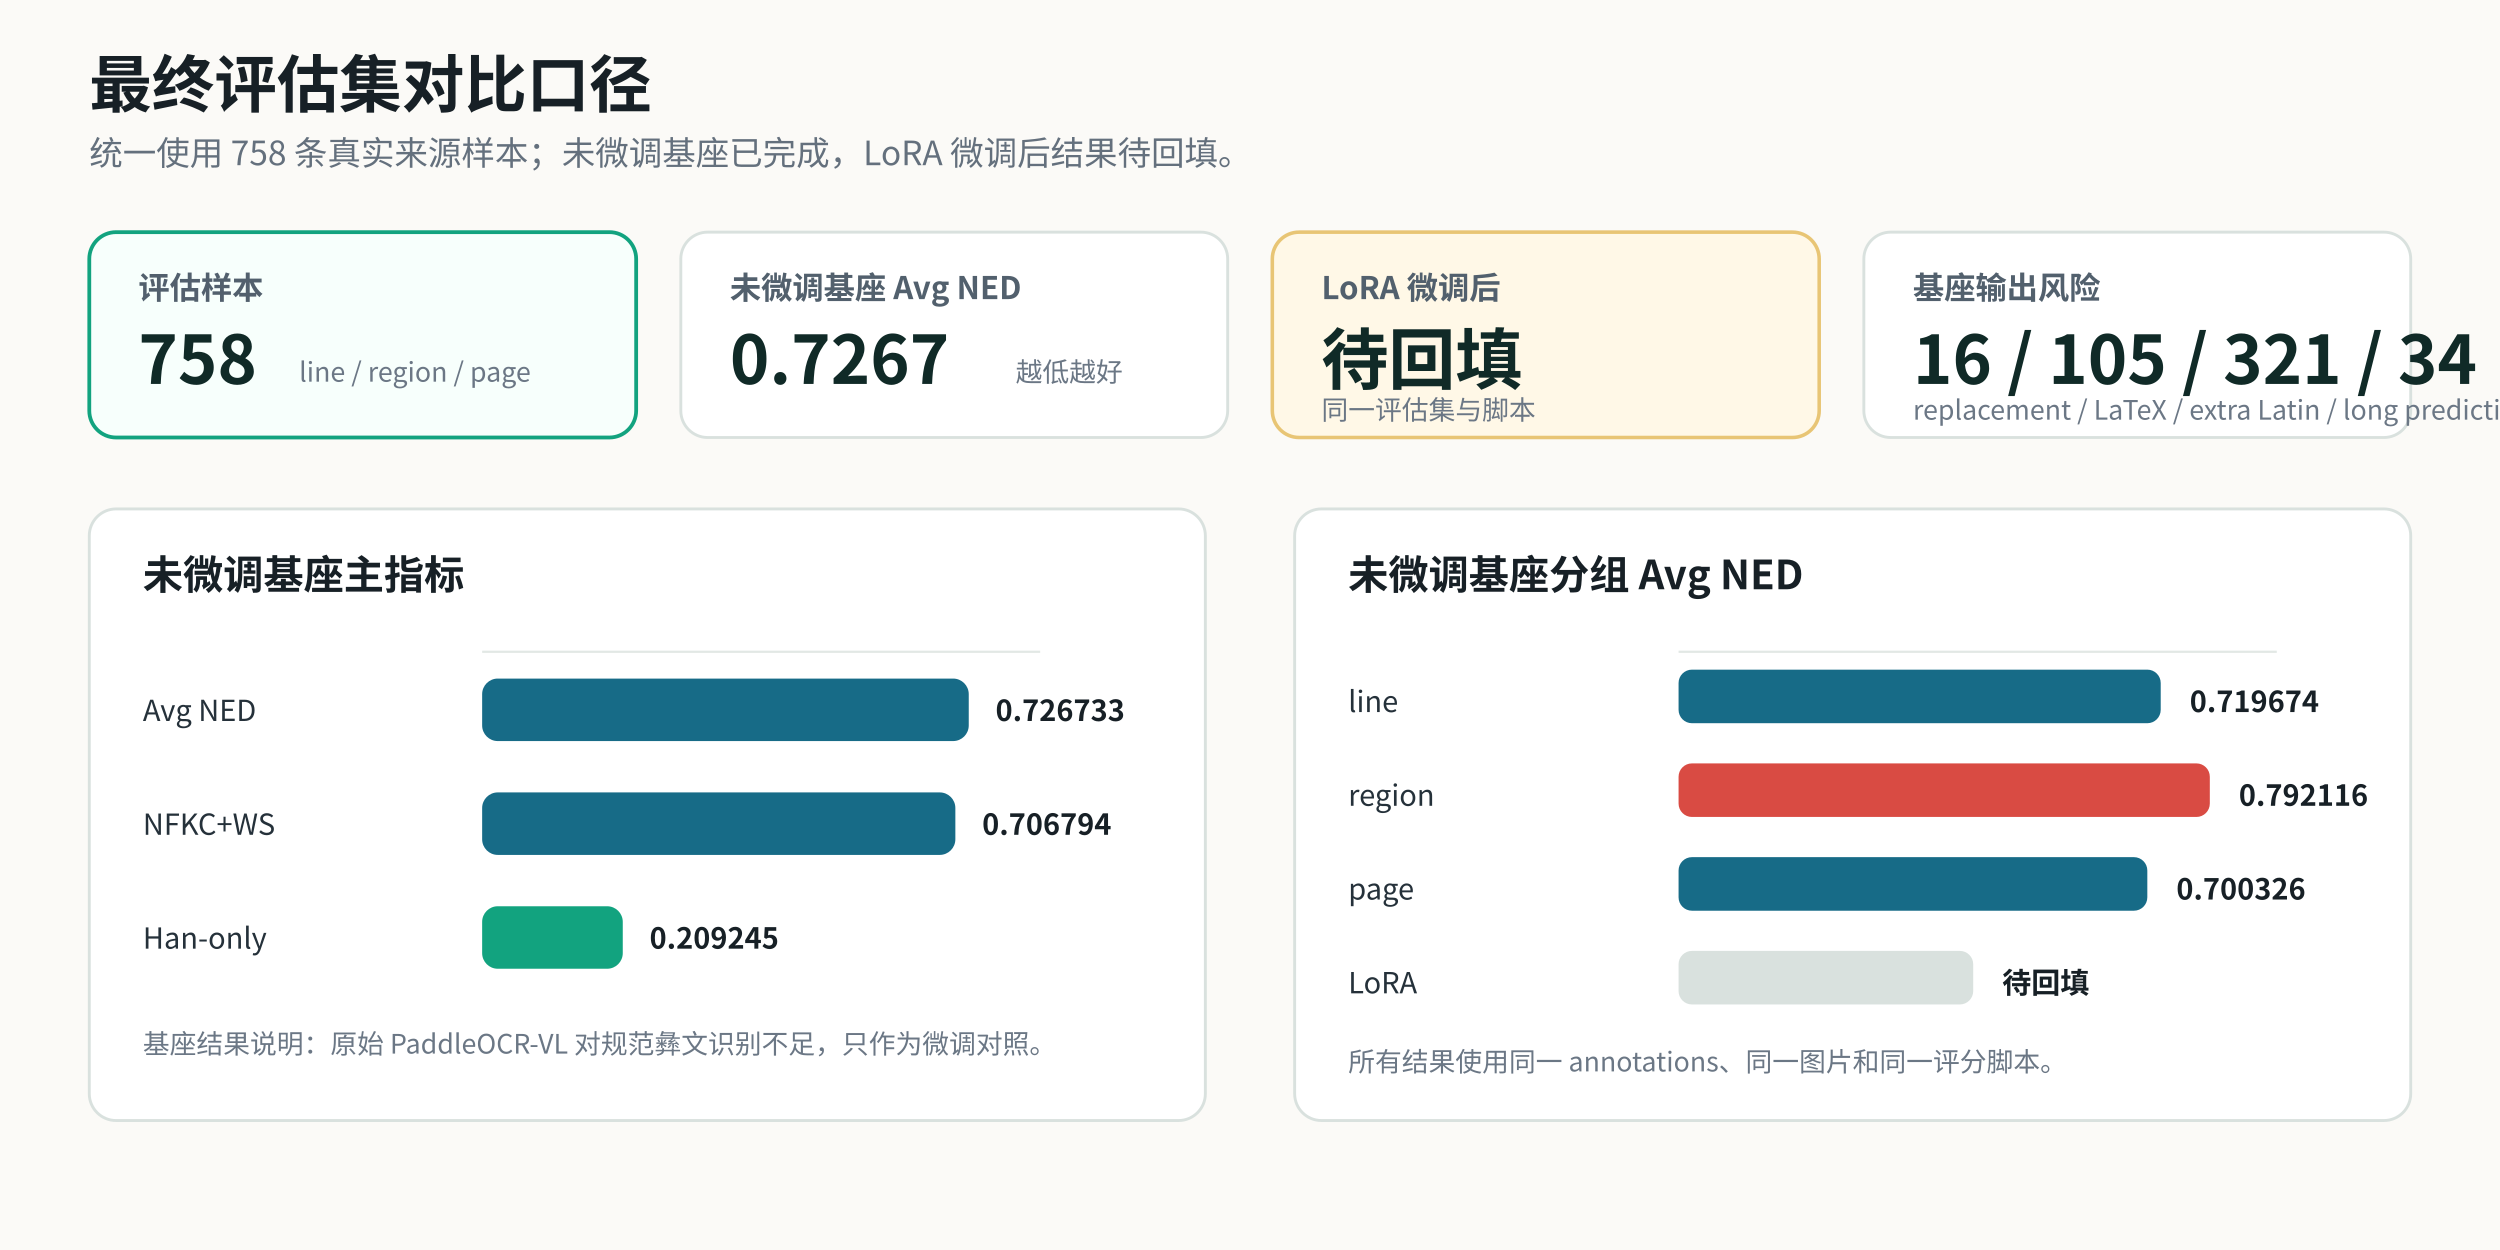
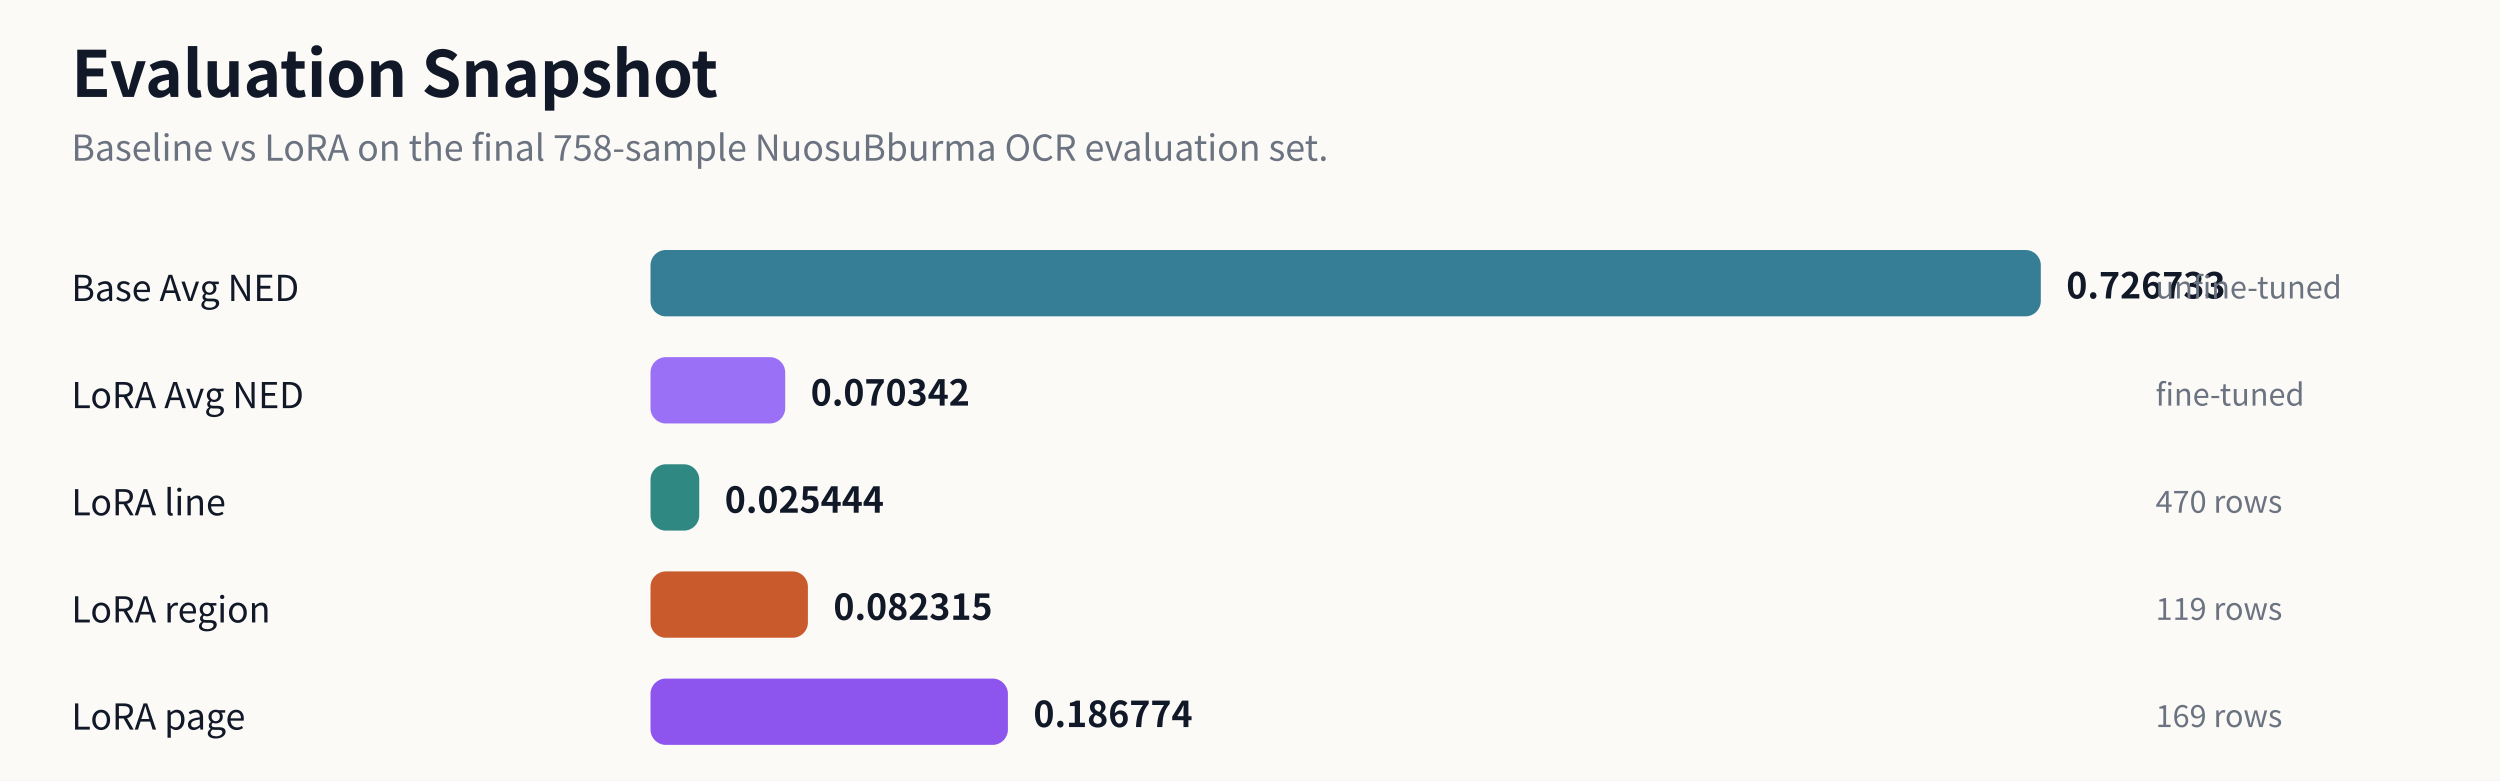
- <svg xmlns="http://www.w3.org/2000/svg" width="1120" height="560" viewBox="0 0 1120 560" role="img" aria-labelledby="title desc">
-   <style>
-     text{font-family:-apple-system,BlinkMacSystemFont,"Segoe UI","Noto Sans CJK SC","PingFang SC","Microsoft YaHei",Arial,sans-serif}
-     .bg{fill:#fbfaf7}.title{font-size:28px;font-weight:780;fill:#172026}.sub{font-size:15px;fill:#64707d}
-     .card{fill:#fff;stroke:#d9e1de;stroke-width:1.3;rx:12}.ready{fill:#f7fffc;stroke:#12a37f;stroke-width:1.7;rx:12}.pending{fill:#fff8e7;stroke:#e8c575;stroke-width:1.6;rx:12}
-     .metric{font-size:30px;font-weight:820;fill:#102a27}.mtitle{font-size:14px;font-weight:760;fill:#52606d}.note{font-size:12px;fill:#6b7785}
-     .panel-title{font-size:18px;font-weight:780;fill:#172026}.label{font-size:13px;fill:#25313a}.value{font-size:13px;font-weight:740;fill:#172026}
-     .axis{stroke:#e2e8e5;stroke-width:1}.bar-base{fill:#176b87}.bar-wait{fill:#d9e1de}.risk{fill:#d94b43}.ok{fill:#12a37f}
-   </style>
-   <rect class="bg" width="1120" height="560" />
-   <text class="title" x="40" y="48">最终评估集对比口径</text>
-   <text class="sub" x="40" y="74">统一使用 758 条真实来源样本；未微调基座已完成，LoRA 微调后结果待回填。</text>
-   <rect class="ready" x="40" y="104" width="245" height="92" />
-   <text class="mtitle" x="62" y="134">评估样本</text>
-   <text class="metric" x="62" y="172">758</text>
-   <text class="note" x="134" y="171">line / region / page</text>
-   <rect class="card" x="305" y="104" width="245" height="92" />
-   <text class="mtitle" x="327" y="134">未微调基座 Avg NED</text>
-   <text class="metric" x="327" y="172">0.7267</text>
-   <text class="note" x="455" y="171">越低越好</text>
-   <rect class="pending" x="570" y="104" width="245" height="92" />
-   <text class="mtitle" x="592" y="134">LoRA 微调后</text>
-   <text class="metric" x="592" y="172">待回填</text>
-   <text class="note" x="592" y="188">同一评估集与脚本</text>
-   <rect class="card" x="835" y="104" width="245" height="92" />
-   <text class="mtitle" x="857" y="134">基座输出风险</text>
-   <text class="metric" x="857" y="172">16 / 105 / 321 / 34</text>
-   <text class="note" x="857" y="188">replacement / LaTeX / extra Latin / long prediction</text>
-   <rect class="card" x="40" y="228" width="500" height="274" />
-   <text class="panel-title" x="64" y="264">未微调基座主指标</text>
-   <line class="axis" x1="216" y1="292" x2="466" y2="292" />
-   <text class="label" x="64" y="323">Avg NED</text>
-   <rect class="bar-base" x="216" y="304" width="218" height="28" rx="7" />
-   <text class="value" x="446" y="323">0.726733</text>
-   <text class="label" x="64" y="374">NFKC+WS</text>
-   <rect class="bar-base" x="216" y="355" width="212" height="28" rx="7" />
-   <text class="value" x="440" y="374">0.706794</text>
-   <text class="label" x="64" y="425">Han-only</text>
-   <rect class="ok" x="216" y="406" width="63" height="28" rx="7" />
-   <text class="value" x="291" y="425">0.209245</text>
-   <text class="note" x="64" y="472">基座结果说明：原始 PaddleOCR-VL 对规范彝文识别不足，只作为微调对照。</text>
-   <rect class="card" x="580" y="228" width="500" height="274" />
-   <text class="panel-title" x="604" y="264">未微调基座分组 Avg NED</text>
-   <line class="axis" x1="752" y1="292" x2="1020" y2="292" />
-   <text class="label" x="604" y="319">line</text>
-   <rect class="bar-base" x="752" y="300" width="216" height="24" rx="6" />
-   <text class="value" x="981" y="319">0.719674</text>
-   <text class="label" x="604" y="361">region</text>
-   <rect class="risk" x="752" y="342" width="238" height="24" rx="6" />
-   <text class="value" x="1003" y="361">0.792116</text>
-   <text class="label" x="604" y="403">page</text>
-   <rect class="bar-base" x="752" y="384" width="210" height="24" rx="6" />
-   <text class="value" x="975" y="403">0.700326</text>
-   <text class="label" x="604" y="445">LoRA</text>
-   <rect class="bar-wait" x="752" y="426" width="132" height="24" rx="6" />
-   <text class="value" x="897" y="445">待回填</text>
-   <text class="note" x="604" y="480">所有结果使用同一 annotations、同一图片和同一评分脚本。</text>
+ <svg xmlns="http://www.w3.org/2000/svg" width="980" height="306" viewBox="0 0 980 306" role="img">
+   <rect width="100%" height="100%" fill="#fbfaf7" />
+   <style>text{font-family:-apple-system,BlinkMacSystemFont,"Segoe UI","Noto Sans CJK SC","PingFang SC",Arial,sans-serif}.title{font-size:25px;font-weight:700;fill:#111827}.sub{font-size:14px;fill:#6b7280}.label{font-size:14px;fill:#111827}.value{font-size:14px;font-weight:650;fill:#111827}.note{font-size:12px;fill:#6b7280}</style>
+   <text class="title" x="28" y="38">Evaluation Snapshot</text>
+   <text class="sub" x="28" y="63">Baseline vs LoRA on the final 758-sample NuosuBburma OCR evaluation set.</text>
+   <text class="label" x="28" y="118">Base Avg NED</text>
+   <rect x="255" y="98" width="545.0" height="26" rx="6" fill="#176b87" opacity="0.86" />
+   <text class="value" x="810.0" y="117">0.726733</text>
+   <text class="note" x="845" y="117">unfine-tuned</text>
+   <text class="label" x="28" y="160">LoRA Avg NED</text>
+   <rect x="255" y="140" width="52.8" height="26" rx="6" fill="#8b5cf6" opacity="0.86" />
+   <text class="value" x="317.8" y="159">0.070342</text>
+   <text class="note" x="845" y="159">fine-tuned</text>
+   <text class="label" x="28" y="202">LoRA line</text>
+   <rect x="255" y="182" width="19.1" height="26" rx="6" fill="#0f766e" opacity="0.86" />
+   <text class="value" x="284.1" y="201">0.025444</text>
+   <text class="note" x="845" y="201">470 rows</text>
+   <text class="label" x="28" y="244">LoRA region</text>
+   <rect x="255" y="224" width="61.7" height="26" rx="6" fill="#c2410c" opacity="0.86" />
+   <text class="value" x="326.7" y="243">0.082315</text>
+   <text class="note" x="845" y="243">119 rows</text>
+   <text class="label" x="28" y="286">LoRA page</text>
+   <rect x="255" y="266" width="140.1" height="26" rx="6" fill="#7c3aed" opacity="0.86" />
+   <text class="value" x="405.1" y="285">0.186774</text>
+   <text class="note" x="845" y="285">169 rows</text>
</svg>
